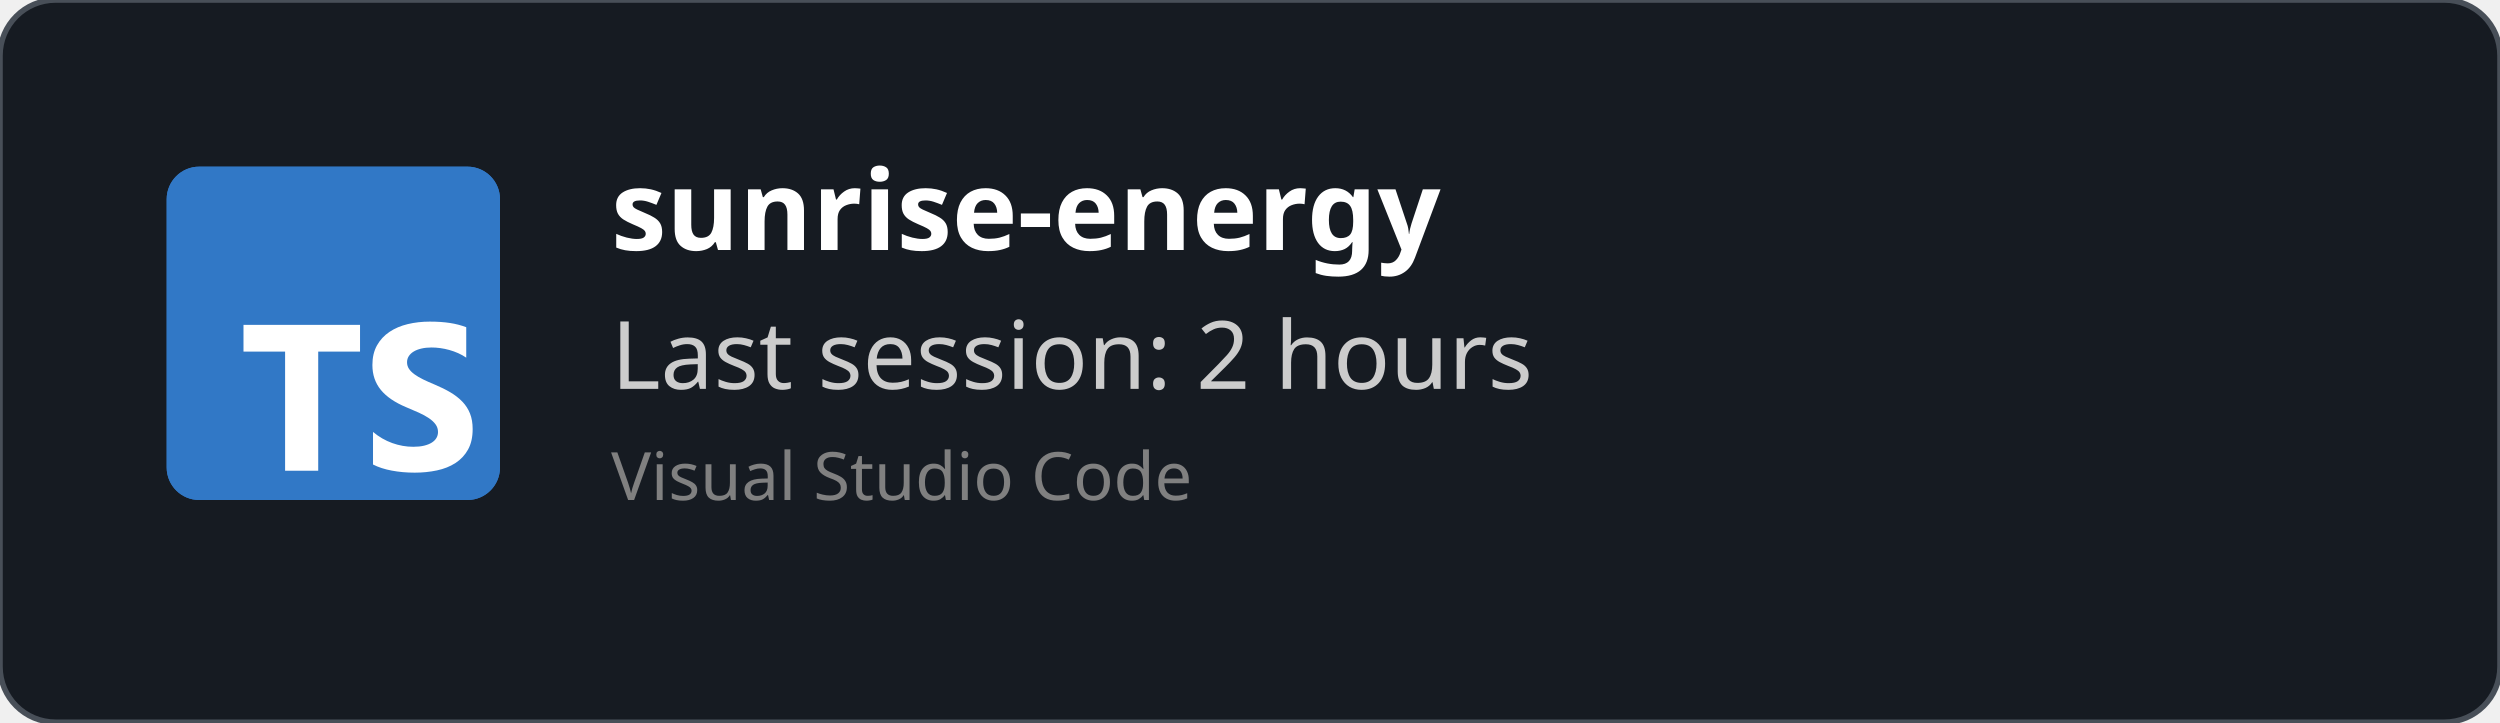
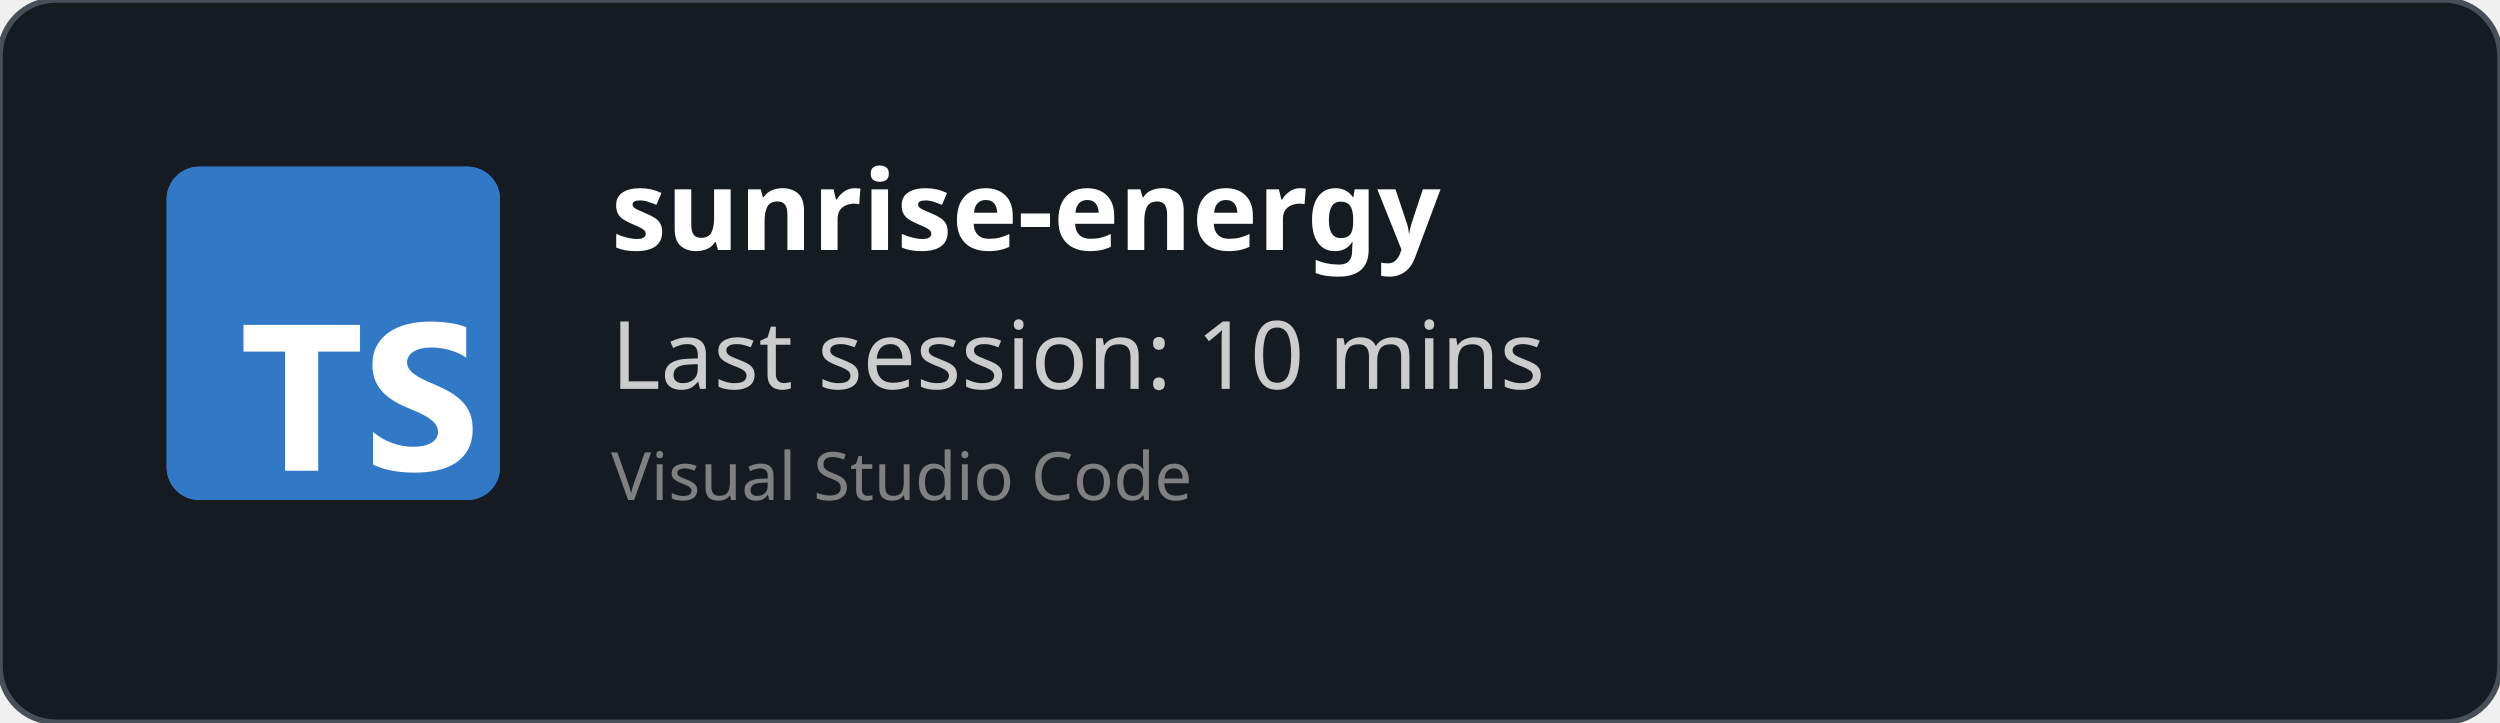
<svg xmlns="http://www.w3.org/2000/svg" width="450" height="130" viewBox="0 0 450 130" fill="none" role="img">
  <style>
    *{
        font-family: 'Segoe UI', Ubuntu, monospace
    }
    </style>
  <defs>
    <clipPath id="horizontalClip" x="20" y="20" width="500" height="200">
      <rect x="90" y="20" width="300" height="50" />
    </clipPath>
  </defs>
  <rect width="450" height="130" fill="rgba(22,27,34)" stroke="#484f58" stroke-width="1" fill-opacity="1" stroke-opacity="1" x="0" y="0" rx="10px" ry="10px">
    </rect>
  <svg fill="none" height="60" viewBox="0 0 512 512" width="60" x="30" y="30">
    <rect fill="#3178c6" height="512" rx="50" width="512" />
    <rect fill="#3178c6" height="512" rx="50" width="512" />
    <path clip-rule="evenodd" d="m316.939 407.424v50.061c8.138 4.172 17.763 7.3 28.875 9.386s22.823 3.129 35.135 3.129c11.999 0 23.397-1.147 34.196-3.442 10.799-2.294 20.268-6.075 28.406-11.342 8.138-5.266 14.581-12.15 19.328-20.65s7.121-19.007 7.121-31.522c0-9.074-1.356-17.026-4.069-23.857s-6.625-12.906-11.738-18.225c-5.112-5.319-11.242-10.091-18.389-14.315s-15.207-8.213-24.18-11.967c-6.573-2.712-12.468-5.345-17.685-7.9-5.217-2.556-9.651-5.163-13.303-7.822-3.652-2.66-6.469-5.476-8.451-8.448-1.982-2.973-2.974-6.336-2.974-10.091 0-3.441.887-6.544 2.661-9.308s4.278-5.136 7.512-7.118c3.235-1.981 7.199-3.52 11.894-4.615 4.696-1.095 9.912-1.642 15.651-1.642 4.173 0 8.581.313 13.224.938 4.643.626 9.312 1.591 14.008 2.894 4.695 1.304 9.259 2.947 13.694 4.928 4.434 1.982 8.529 4.276 12.285 6.884v-46.776c-7.616-2.92-15.937-5.084-24.962-6.492s-19.381-2.112-31.066-2.112c-11.895 0-23.163 1.278-33.805 3.833s-20.006 6.544-28.093 11.967c-8.086 5.424-14.476 12.333-19.171 20.729-4.695 8.395-7.043 18.433-7.043 30.114 0 14.914 4.304 27.638 12.912 38.172 8.607 10.533 21.675 19.45 39.204 26.751 6.886 2.816 13.303 5.579 19.25 8.291s11.086 5.528 15.415 8.448c4.33 2.92 7.747 6.101 10.252 9.543 2.504 3.441 3.756 7.352 3.756 11.733 0 3.233-.783 6.231-2.348 8.995s-3.939 5.162-7.121 7.196-7.147 3.624-11.894 4.771c-4.748 1.148-10.303 1.721-16.668 1.721-10.851 0-21.597-1.903-32.24-5.71-10.642-3.806-20.502-9.516-29.579-17.13zm-84.159-123.342h64.22v-41.082h-179v41.082h63.906v182.918h50.874z" fill="#fff" fill-rule="evenodd" />
  </svg>
  <text x="110" y="45" font-size="20" clip-path="url(#horizontalClip)" font-weight="bold" font-family="Ubuntu" fill="white">
    sunrise-energy
    </text>
  <text x="110" y="70" font-size="17px" font-family="Ubuntu" fill="#ccc">
-     Last session: 2 hours
+     Last session: 10 mins
    </text>
  <text x="110" y="90" font-size="12px" font-family="Ubuntu" fill="grey">
    Visual Studio Code
    </text>
</svg>
